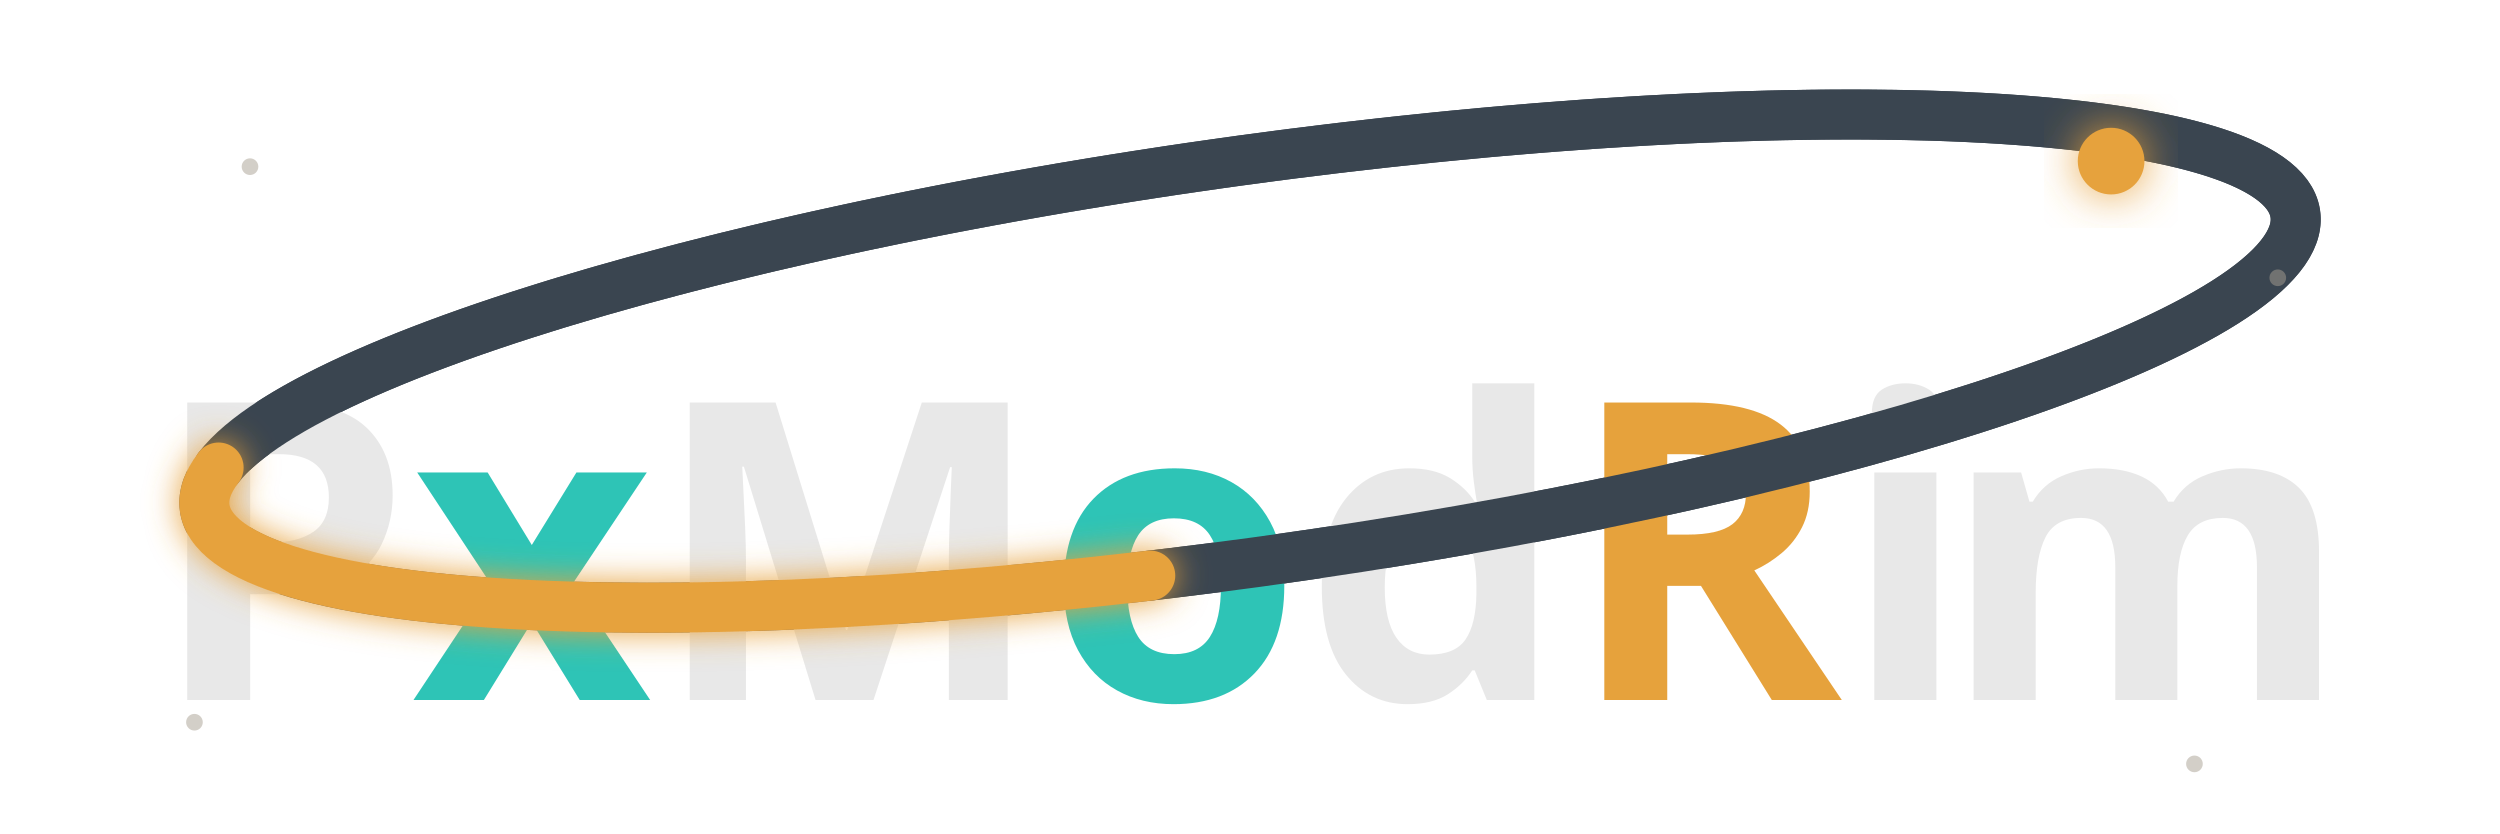
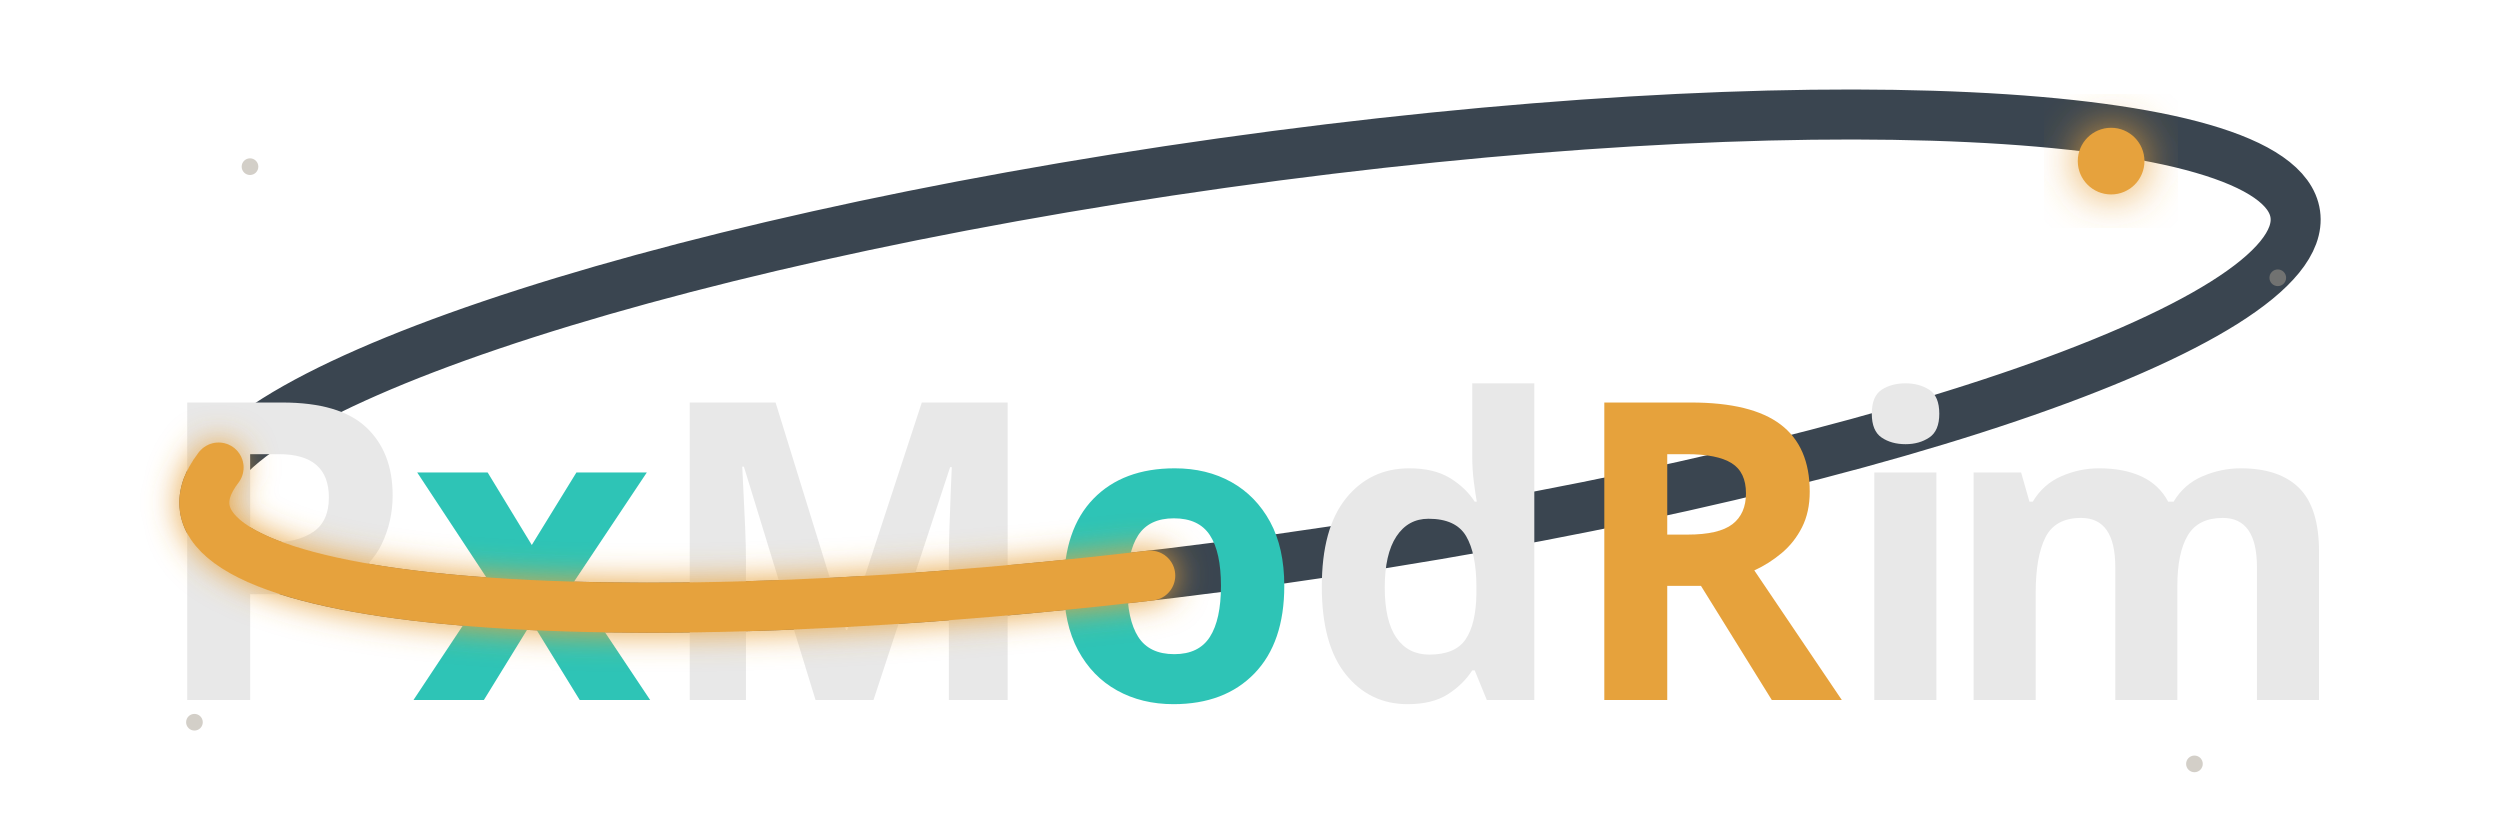
<svg xmlns="http://www.w3.org/2000/svg" viewBox="0 0 900 300">
  <defs>
    <filter id="ring-glow" x="-50%" y="-50%" width="200%" height="200%">
      <feGaussianBlur stdDeviation="6" result="coloredBlur" />
      <feMerge>
        <feMergeNode in="coloredBlur" />
        <feMergeNode in="SourceGraphic" />
      </feMerge>
    </filter>
    <filter id="sun-glow" x="-50%" y="-50%" width="200%" height="200%">
      <feGaussianBlur stdDeviation="8" result="coloredBlur" />
      <feMerge>
        <feMergeNode in="coloredBlur" />
        <feMergeNode in="SourceGraphic" />
      </feMerge>
    </filter>
  </defs>
  <ellipse cx="450" cy="130" rx="380" ry="72" fill="none" stroke="#3a4550" stroke-width="18" transform="rotate(-8 450 130)" />
  <text x="450" y="252" text-anchor="middle" font-family="ui-sans-serif, system-ui, sans-serif" font-size="150" font-weight="900" fill="#e8e8e8" letter-spacing="-10">P<tspan fill="#2ec4b6">x</tspan>M<tspan fill="#2ec4b6">o</tspan>d<tspan fill="#e6a23c">R</tspan>im</text>
-   <path fill="none" stroke="#3a4550" stroke-width="18" stroke-linecap="round" d="M 78.70 168.31 A 380 72 -8 1 1 414.09 207.21" />
  <path fill="none" stroke="#e6a23c" stroke-width="18" stroke-linecap="round" filter="url(#ring-glow)" d="M 414.09 207.21 A 380 72 -8 0 1 78.70 168.31" />
  <circle cx="760" cy="58" r="12" fill="#e6a23c" filter="url(#sun-glow)" />
  <circle cx="90" cy="60" r="3" fill="#a89f91" opacity="0.5" />
  <circle cx="820" cy="100" r="3" fill="#a89f91" opacity="0.5" />
  <circle cx="70" cy="260" r="3" fill="#a89f91" opacity="0.5" />
  <circle cx="790" cy="275" r="3" fill="#a89f91" opacity="0.5" />
</svg>
